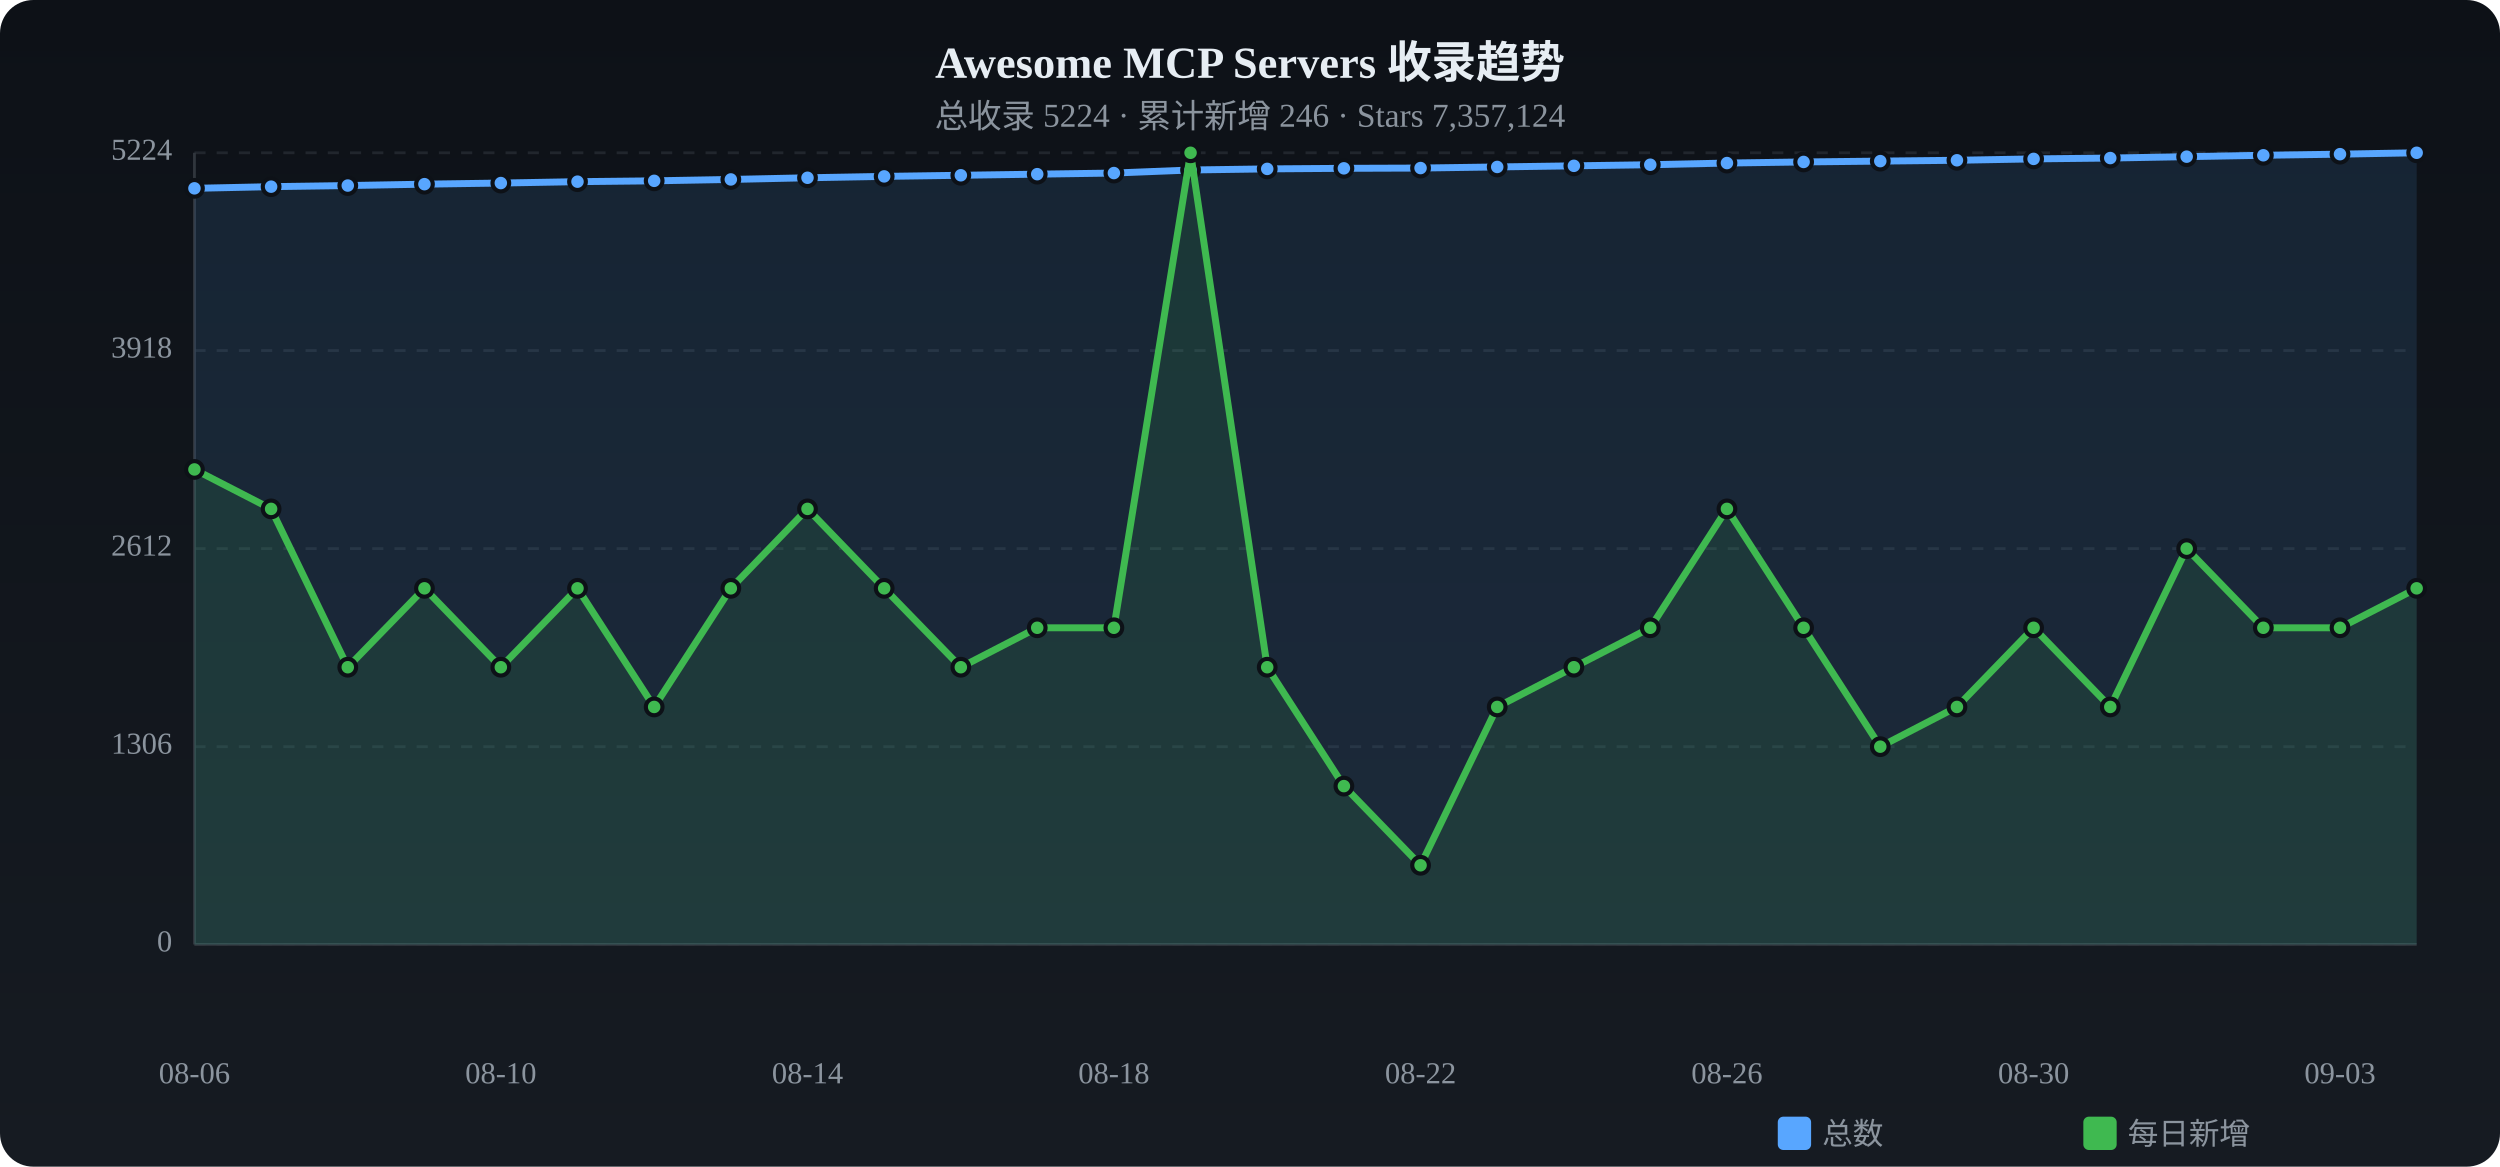
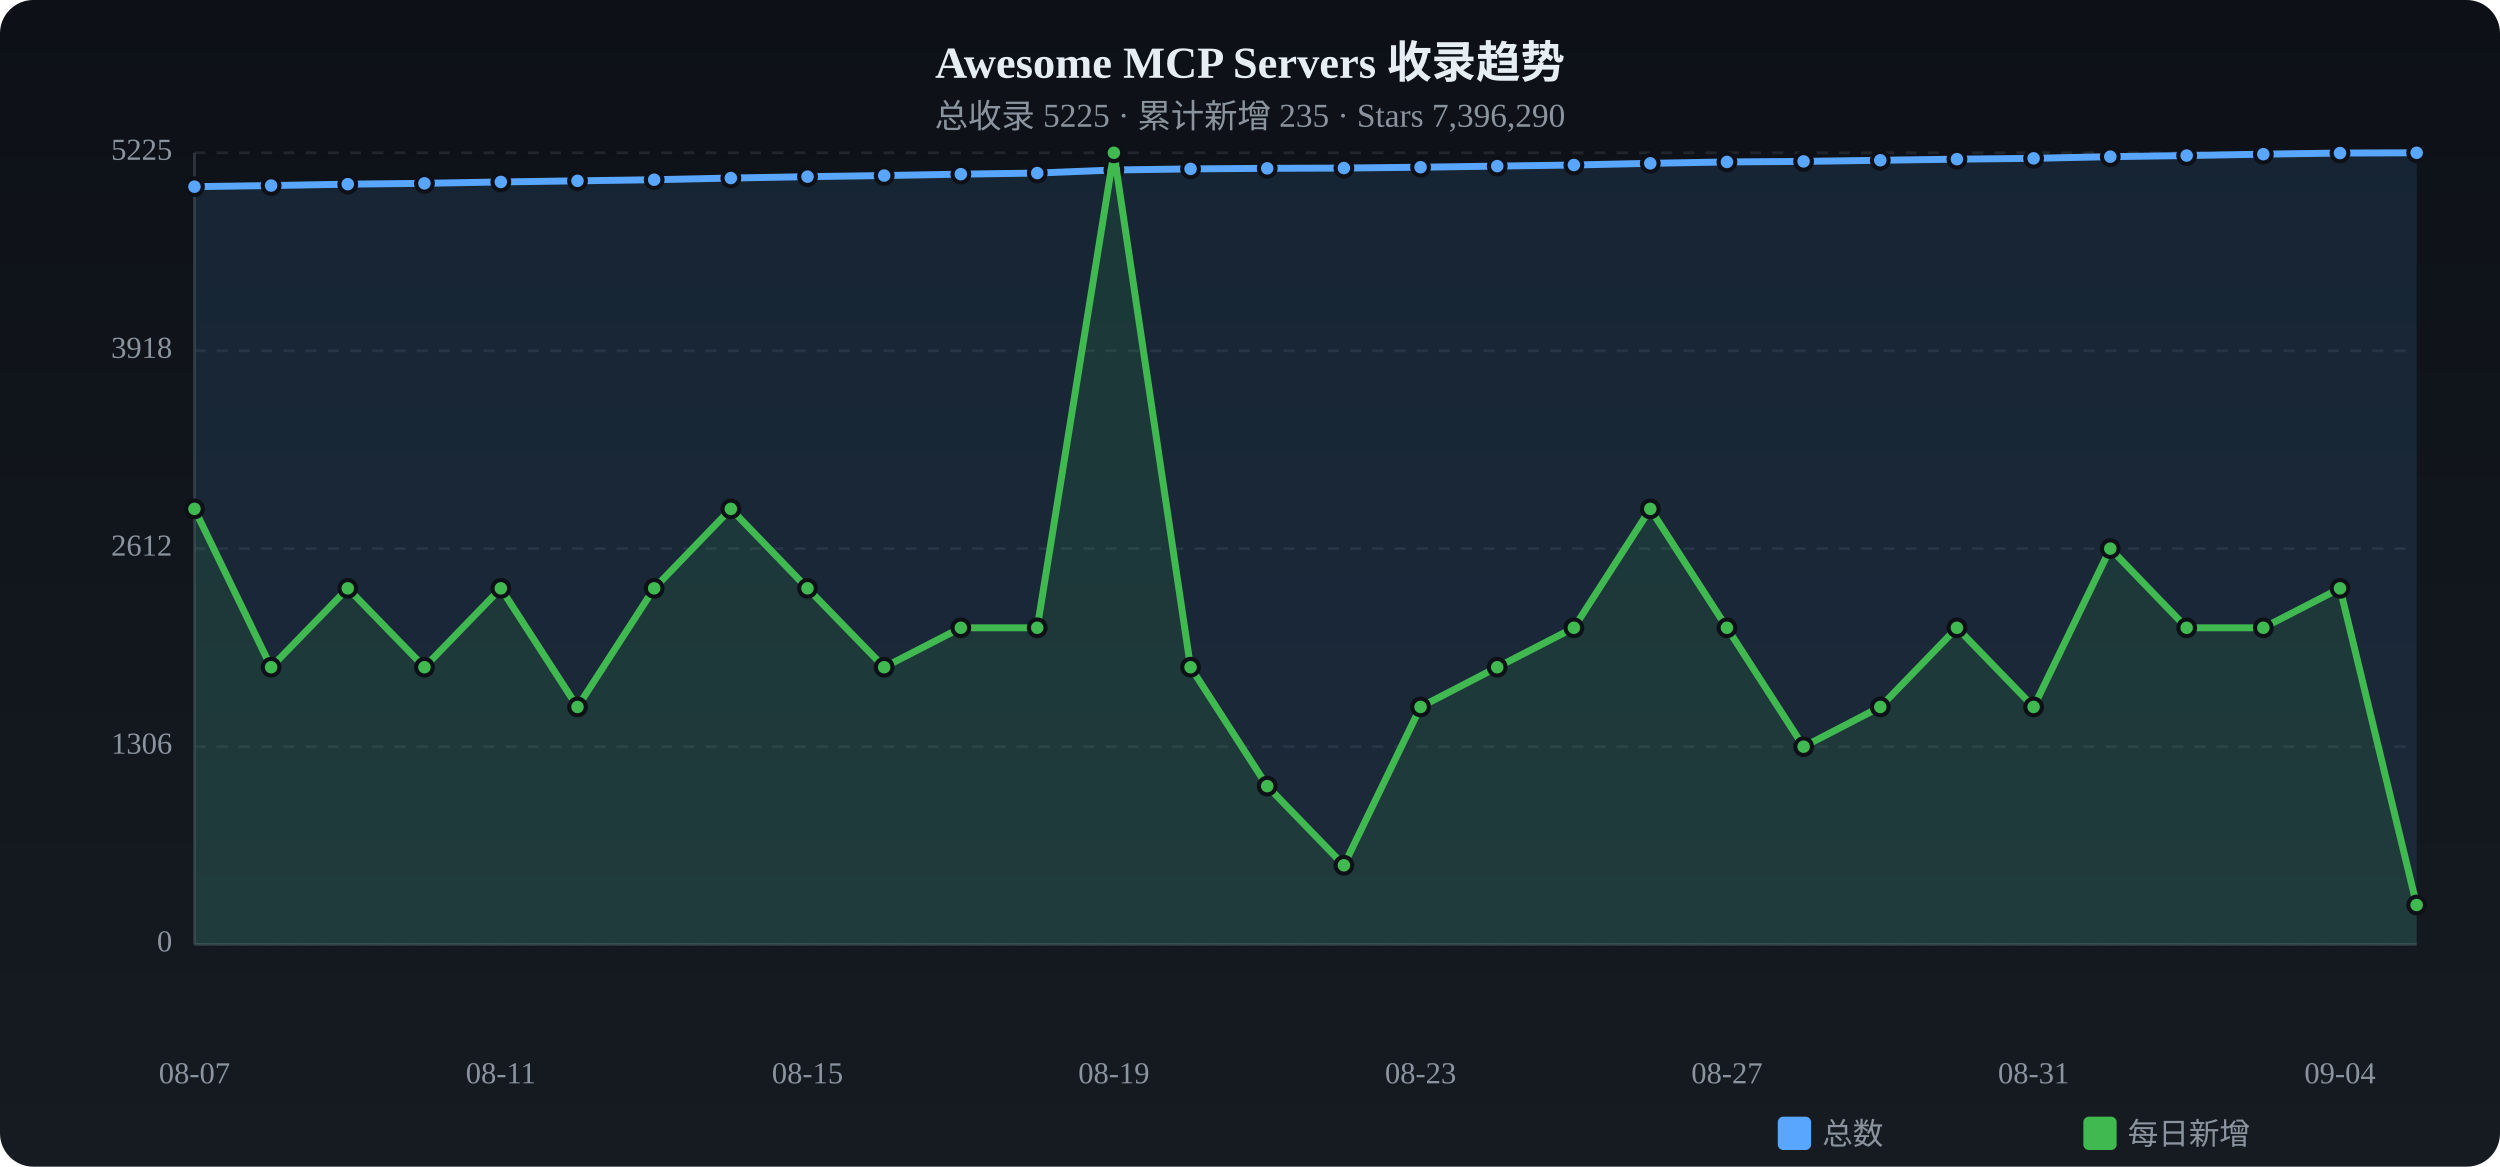
<svg xmlns="http://www.w3.org/2000/svg" viewBox="0 0 900 420" width="900" height="420">
  <defs>
    <linearGradient id="tbg" x1="0%" y1="0%" x2="0%" y2="100%">
      <stop offset="0%" stop-color="#0d1117" />
      <stop offset="100%" stop-color="#161b22" />
    </linearGradient>
  </defs>
  <rect width="900" height="420" rx="12" fill="url(#tbg)" />
  <text x="450.0" y="28" text-anchor="middle" fill="#e6edf3" font-size="16" font-weight="bold">Awesome MCP Servers 收录趋势</text>
-   <text x="450.0" y="46" text-anchor="middle" fill="#8b949e" font-size="12">总收录 5224 · 累计新增 246 · Stars 7,357,124</text>
+   <text x="450.0" y="46" text-anchor="middle" fill="#8b949e" font-size="12">总收录 5225 · 累计新增 235 · Stars 7,396,290</text>
  <text x="62" y="340.0" text-anchor="end" fill="#8b949e" font-size="11" dominant-baseline="middle">0</text>
  <line x1="70" y1="340.0" x2="870" y2="340.0" stroke="#21262d" stroke-dasharray="4 4" />
  <text x="62" y="268.8" text-anchor="end" fill="#8b949e" font-size="11" dominant-baseline="middle">1306</text>
  <line x1="70" y1="268.8" x2="870" y2="268.8" stroke="#21262d" stroke-dasharray="4 4" />
  <text x="62" y="197.5" text-anchor="end" fill="#8b949e" font-size="11" dominant-baseline="middle">2612</text>
  <line x1="70" y1="197.5" x2="870" y2="197.5" stroke="#21262d" stroke-dasharray="4 4" />
-   <text x="62" y="126.2" text-anchor="end" fill="#8b949e" font-size="11" dominant-baseline="middle">3918</text>
-   <line x1="70" y1="126.2" x2="870" y2="126.2" stroke="#21262d" stroke-dasharray="4 4" />
-   <text x="62" y="55.0" text-anchor="end" fill="#8b949e" font-size="11" dominant-baseline="middle">5224</text>
+   <text x="62" y="126.3" text-anchor="end" fill="#8b949e" font-size="11" dominant-baseline="middle">3918</text>
+   <line x1="70" y1="126.3" x2="870" y2="126.3" stroke="#21262d" stroke-dasharray="4 4" />
+   <text x="62" y="55.0" text-anchor="end" fill="#8b949e" font-size="11" dominant-baseline="middle">5225</text>
  <line x1="70" y1="55.0" x2="870" y2="55.0" stroke="#21262d" stroke-dasharray="4 4" />
  <line x1="70" y1="55" x2="70" y2="340" stroke="#30363d" />
  <line x1="70" y1="340" x2="870" y2="340" stroke="#30363d" />
-   <path d="M70.0,67.8 L97.6,67.2 L125.2,66.8 L152.8,66.3 L180.3,65.9 L207.9,65.4 L235.5,65.1 L263.1,64.6 L290.7,64.0 L318.3,63.5 L345.9,63.1 L373.4,62.7 L401.0,62.3 L428.6,61.2 L456.2,60.8 L483.8,60.6 L511.4,60.5 L539.0,60.1 L566.6,59.7 L594.1,59.3 L621.7,58.7 L649.3,58.3 L676.9,58.0 L704.5,57.7 L732.1,57.2 L759.7,56.9 L787.2,56.4 L814.8,55.9 L842.4,55.5 L870.0,55.0 L870.0,340 L70.0,340 Z" fill="#58a6ff" opacity="0.12" />
-   <polyline points="70.0,67.8 97.6,67.2 125.2,66.8 152.8,66.3 180.3,65.9 207.9,65.4 235.5,65.1 263.1,64.6 290.7,64.0 318.3,63.5 345.9,63.1 373.4,62.7 401.0,62.3 428.6,61.2 456.2,60.8 483.8,60.6 511.4,60.5 539.0,60.1 566.6,59.7 594.1,59.3 621.7,58.7 649.3,58.3 676.9,58.0 704.5,57.7 732.1,57.2 759.7,56.9 787.2,56.4 814.8,55.9 842.4,55.5 870.0,55.0" fill="none" stroke="#58a6ff" stroke-width="2.5" stroke-linecap="round" stroke-linejoin="round" />
-   <circle cx="70.0" cy="67.8" r="3" fill="#58a6ff" stroke="#0d1117" stroke-width="1.5" />
-   <circle cx="97.6" cy="67.2" r="3" fill="#58a6ff" stroke="#0d1117" stroke-width="1.5" />
-   <circle cx="125.2" cy="66.8" r="3" fill="#58a6ff" stroke="#0d1117" stroke-width="1.5" />
-   <circle cx="152.8" cy="66.3" r="3" fill="#58a6ff" stroke="#0d1117" stroke-width="1.5" />
-   <circle cx="180.3" cy="65.9" r="3" fill="#58a6ff" stroke="#0d1117" stroke-width="1.5" />
-   <circle cx="207.9" cy="65.4" r="3" fill="#58a6ff" stroke="#0d1117" stroke-width="1.5" />
-   <circle cx="235.5" cy="65.1" r="3" fill="#58a6ff" stroke="#0d1117" stroke-width="1.5" />
-   <circle cx="263.1" cy="64.6" r="3" fill="#58a6ff" stroke="#0d1117" stroke-width="1.5" />
-   <circle cx="290.7" cy="64.0" r="3" fill="#58a6ff" stroke="#0d1117" stroke-width="1.5" />
-   <circle cx="318.3" cy="63.5" r="3" fill="#58a6ff" stroke="#0d1117" stroke-width="1.5" />
-   <circle cx="345.9" cy="63.1" r="3" fill="#58a6ff" stroke="#0d1117" stroke-width="1.5" />
-   <circle cx="373.4" cy="62.7" r="3" fill="#58a6ff" stroke="#0d1117" stroke-width="1.5" />
-   <circle cx="401.0" cy="62.3" r="3" fill="#58a6ff" stroke="#0d1117" stroke-width="1.5" />
-   <circle cx="428.6" cy="61.2" r="3" fill="#58a6ff" stroke="#0d1117" stroke-width="1.5" />
-   <circle cx="456.2" cy="60.8" r="3" fill="#58a6ff" stroke="#0d1117" stroke-width="1.5" />
-   <circle cx="483.8" cy="60.6" r="3" fill="#58a6ff" stroke="#0d1117" stroke-width="1.5" />
-   <circle cx="511.4" cy="60.5" r="3" fill="#58a6ff" stroke="#0d1117" stroke-width="1.5" />
-   <circle cx="539.0" cy="60.1" r="3" fill="#58a6ff" stroke="#0d1117" stroke-width="1.5" />
-   <circle cx="566.6" cy="59.7" r="3" fill="#58a6ff" stroke="#0d1117" stroke-width="1.5" />
-   <circle cx="594.1" cy="59.3" r="3" fill="#58a6ff" stroke="#0d1117" stroke-width="1.5" />
-   <circle cx="621.7" cy="58.7" r="3" fill="#58a6ff" stroke="#0d1117" stroke-width="1.5" />
-   <circle cx="649.3" cy="58.3" r="3" fill="#58a6ff" stroke="#0d1117" stroke-width="1.5" />
-   <circle cx="676.9" cy="58.0" r="3" fill="#58a6ff" stroke="#0d1117" stroke-width="1.5" />
-   <circle cx="704.5" cy="57.7" r="3" fill="#58a6ff" stroke="#0d1117" stroke-width="1.5" />
-   <circle cx="732.1" cy="57.2" r="3" fill="#58a6ff" stroke="#0d1117" stroke-width="1.5" />
-   <circle cx="759.7" cy="56.9" r="3" fill="#58a6ff" stroke="#0d1117" stroke-width="1.5" />
-   <circle cx="787.2" cy="56.4" r="3" fill="#58a6ff" stroke="#0d1117" stroke-width="1.5" />
-   <circle cx="814.8" cy="55.9" r="3" fill="#58a6ff" stroke="#0d1117" stroke-width="1.5" />
-   <circle cx="842.4" cy="55.5" r="3" fill="#58a6ff" stroke="#0d1117" stroke-width="1.5" />
+   <path d="M70.0,67.2 L97.6,66.8 L125.2,66.3 L152.8,66.0 L180.3,65.5 L207.9,65.1 L235.5,64.7 L263.1,64.1 L290.7,63.6 L318.3,63.2 L345.9,62.7 L373.4,62.3 L401.0,61.2 L428.6,60.8 L456.2,60.6 L483.8,60.5 L511.4,60.2 L539.0,59.8 L566.6,59.4 L594.1,58.8 L621.7,58.3 L649.3,58.1 L676.9,57.7 L704.5,57.3 L732.1,57.0 L759.7,56.4 L787.2,56.0 L814.8,55.5 L842.4,55.1 L870.0,55.0 L870.0,340 L70.0,340 Z" fill="#58a6ff" opacity="0.12" />
+   <polyline points="70.0,67.2 97.6,66.8 125.2,66.3 152.8,66.0 180.3,65.5 207.9,65.1 235.5,64.7 263.1,64.1 290.7,63.6 318.3,63.2 345.9,62.7 373.4,62.3 401.0,61.2 428.6,60.8 456.2,60.6 483.8,60.5 511.4,60.2 539.0,59.8 566.6,59.4 594.1,58.8 621.7,58.3 649.3,58.1 676.9,57.7 704.5,57.3 732.1,57.0 759.7,56.4 787.2,56.0 814.8,55.5 842.4,55.1 870.0,55.0" fill="none" stroke="#58a6ff" stroke-width="2.5" stroke-linecap="round" stroke-linejoin="round" />
+   <circle cx="70.0" cy="67.2" r="3" fill="#58a6ff" stroke="#0d1117" stroke-width="1.5" />
+   <circle cx="97.6" cy="66.8" r="3" fill="#58a6ff" stroke="#0d1117" stroke-width="1.5" />
+   <circle cx="125.2" cy="66.3" r="3" fill="#58a6ff" stroke="#0d1117" stroke-width="1.5" />
+   <circle cx="152.8" cy="66.0" r="3" fill="#58a6ff" stroke="#0d1117" stroke-width="1.5" />
+   <circle cx="180.3" cy="65.5" r="3" fill="#58a6ff" stroke="#0d1117" stroke-width="1.5" />
+   <circle cx="207.9" cy="65.1" r="3" fill="#58a6ff" stroke="#0d1117" stroke-width="1.5" />
+   <circle cx="235.5" cy="64.7" r="3" fill="#58a6ff" stroke="#0d1117" stroke-width="1.5" />
+   <circle cx="263.1" cy="64.1" r="3" fill="#58a6ff" stroke="#0d1117" stroke-width="1.5" />
+   <circle cx="290.7" cy="63.6" r="3" fill="#58a6ff" stroke="#0d1117" stroke-width="1.5" />
+   <circle cx="318.3" cy="63.2" r="3" fill="#58a6ff" stroke="#0d1117" stroke-width="1.5" />
+   <circle cx="345.9" cy="62.7" r="3" fill="#58a6ff" stroke="#0d1117" stroke-width="1.5" />
+   <circle cx="373.4" cy="62.3" r="3" fill="#58a6ff" stroke="#0d1117" stroke-width="1.5" />
+   <circle cx="401.0" cy="61.2" r="3" fill="#58a6ff" stroke="#0d1117" stroke-width="1.5" />
+   <circle cx="428.6" cy="60.8" r="3" fill="#58a6ff" stroke="#0d1117" stroke-width="1.5" />
+   <circle cx="456.2" cy="60.6" r="3" fill="#58a6ff" stroke="#0d1117" stroke-width="1.5" />
+   <circle cx="483.8" cy="60.5" r="3" fill="#58a6ff" stroke="#0d1117" stroke-width="1.5" />
+   <circle cx="511.4" cy="60.2" r="3" fill="#58a6ff" stroke="#0d1117" stroke-width="1.5" />
+   <circle cx="539.0" cy="59.8" r="3" fill="#58a6ff" stroke="#0d1117" stroke-width="1.5" />
+   <circle cx="566.6" cy="59.4" r="3" fill="#58a6ff" stroke="#0d1117" stroke-width="1.5" />
+   <circle cx="594.1" cy="58.8" r="3" fill="#58a6ff" stroke="#0d1117" stroke-width="1.5" />
+   <circle cx="621.7" cy="58.3" r="3" fill="#58a6ff" stroke="#0d1117" stroke-width="1.5" />
+   <circle cx="649.3" cy="58.1" r="3" fill="#58a6ff" stroke="#0d1117" stroke-width="1.5" />
+   <circle cx="676.9" cy="57.7" r="3" fill="#58a6ff" stroke="#0d1117" stroke-width="1.5" />
+   <circle cx="704.5" cy="57.3" r="3" fill="#58a6ff" stroke="#0d1117" stroke-width="1.5" />
+   <circle cx="732.1" cy="57.0" r="3" fill="#58a6ff" stroke="#0d1117" stroke-width="1.5" />
+   <circle cx="759.7" cy="56.4" r="3" fill="#58a6ff" stroke="#0d1117" stroke-width="1.5" />
+   <circle cx="787.2" cy="56.0" r="3" fill="#58a6ff" stroke="#0d1117" stroke-width="1.5" />
+   <circle cx="814.8" cy="55.5" r="3" fill="#58a6ff" stroke="#0d1117" stroke-width="1.5" />
+   <circle cx="842.4" cy="55.1" r="3" fill="#58a6ff" stroke="#0d1117" stroke-width="1.5" />
  <circle cx="870.0" cy="55.0" r="3" fill="#58a6ff" stroke="#0d1117" stroke-width="1.5" />
-   <path d="M70.0,169.0 L97.6,183.2 L125.2,240.2 L152.8,211.8 L180.3,240.2 L207.9,211.8 L235.5,254.5 L263.1,211.8 L290.7,183.2 L318.3,211.8 L345.9,240.2 L373.4,226.0 L401.0,226.0 L428.6,55.0 L456.2,240.2 L483.8,283.0 L511.4,311.5 L539.0,254.5 L566.6,240.2 L594.1,226.0 L621.7,183.2 L649.3,226.0 L676.9,268.8 L704.5,254.5 L732.1,226.0 L759.7,254.5 L787.2,197.5 L814.8,226.0 L842.4,226.0 L870.0,211.8 L870.0,340 L70.0,340 Z" fill="#3fb950" opacity="0.12" />
-   <polyline points="70.0,169.0 97.6,183.2 125.2,240.2 152.8,211.8 180.3,240.2 207.9,211.8 235.5,254.5 263.1,211.8 290.7,183.2 318.3,211.8 345.9,240.2 373.4,226.0 401.0,226.0 428.6,55.0 456.2,240.2 483.8,283.0 511.4,311.5 539.0,254.5 566.6,240.2 594.1,226.0 621.7,183.2 649.3,226.0 676.9,268.8 704.5,254.5 732.1,226.0 759.7,254.5 787.2,197.5 814.8,226.0 842.4,226.0 870.0,211.8" fill="none" stroke="#3fb950" stroke-width="2.5" stroke-linecap="round" stroke-linejoin="round" />
-   <circle cx="70.0" cy="169.0" r="3" fill="#3fb950" stroke="#0d1117" stroke-width="1.5" />
-   <circle cx="97.6" cy="183.2" r="3" fill="#3fb950" stroke="#0d1117" stroke-width="1.5" />
-   <circle cx="125.2" cy="240.2" r="3" fill="#3fb950" stroke="#0d1117" stroke-width="1.5" />
-   <circle cx="152.8" cy="211.8" r="3" fill="#3fb950" stroke="#0d1117" stroke-width="1.5" />
-   <circle cx="180.3" cy="240.2" r="3" fill="#3fb950" stroke="#0d1117" stroke-width="1.5" />
-   <circle cx="207.9" cy="211.8" r="3" fill="#3fb950" stroke="#0d1117" stroke-width="1.5" />
-   <circle cx="235.5" cy="254.5" r="3" fill="#3fb950" stroke="#0d1117" stroke-width="1.5" />
-   <circle cx="263.1" cy="211.8" r="3" fill="#3fb950" stroke="#0d1117" stroke-width="1.5" />
-   <circle cx="290.7" cy="183.2" r="3" fill="#3fb950" stroke="#0d1117" stroke-width="1.5" />
-   <circle cx="318.3" cy="211.8" r="3" fill="#3fb950" stroke="#0d1117" stroke-width="1.5" />
-   <circle cx="345.9" cy="240.2" r="3" fill="#3fb950" stroke="#0d1117" stroke-width="1.5" />
+   <path d="M70.0,183.2 L97.6,240.2 L125.2,211.8 L152.8,240.2 L180.3,211.8 L207.9,254.5 L235.5,211.8 L263.1,183.2 L290.7,211.8 L318.3,240.2 L345.9,226.0 L373.4,226.0 L401.0,55.0 L428.6,240.2 L456.2,283.0 L483.8,311.5 L511.4,254.5 L539.0,240.2 L566.6,226.0 L594.1,183.2 L621.7,226.0 L649.3,268.8 L676.9,254.5 L704.5,226.0 L732.1,254.5 L759.7,197.5 L787.2,226.0 L814.8,226.0 L842.4,211.8 L870.0,325.8 L870.0,340 L70.0,340 Z" fill="#3fb950" opacity="0.12" />
+   <polyline points="70.0,183.2 97.6,240.2 125.2,211.8 152.8,240.2 180.3,211.8 207.9,254.5 235.5,211.8 263.1,183.2 290.7,211.8 318.3,240.2 345.9,226.0 373.4,226.0 401.0,55.0 428.6,240.2 456.2,283.0 483.8,311.5 511.4,254.5 539.0,240.2 566.6,226.0 594.1,183.2 621.7,226.0 649.3,268.8 676.9,254.5 704.5,226.0 732.1,254.5 759.7,197.5 787.2,226.0 814.8,226.0 842.4,211.8 870.0,325.8" fill="none" stroke="#3fb950" stroke-width="2.5" stroke-linecap="round" stroke-linejoin="round" />
+   <circle cx="70.0" cy="183.2" r="3" fill="#3fb950" stroke="#0d1117" stroke-width="1.5" />
+   <circle cx="97.6" cy="240.2" r="3" fill="#3fb950" stroke="#0d1117" stroke-width="1.5" />
+   <circle cx="125.2" cy="211.8" r="3" fill="#3fb950" stroke="#0d1117" stroke-width="1.5" />
+   <circle cx="152.8" cy="240.2" r="3" fill="#3fb950" stroke="#0d1117" stroke-width="1.5" />
+   <circle cx="180.3" cy="211.8" r="3" fill="#3fb950" stroke="#0d1117" stroke-width="1.5" />
+   <circle cx="207.9" cy="254.5" r="3" fill="#3fb950" stroke="#0d1117" stroke-width="1.5" />
+   <circle cx="235.5" cy="211.8" r="3" fill="#3fb950" stroke="#0d1117" stroke-width="1.5" />
+   <circle cx="263.1" cy="183.2" r="3" fill="#3fb950" stroke="#0d1117" stroke-width="1.5" />
+   <circle cx="290.7" cy="211.8" r="3" fill="#3fb950" stroke="#0d1117" stroke-width="1.5" />
+   <circle cx="318.3" cy="240.2" r="3" fill="#3fb950" stroke="#0d1117" stroke-width="1.5" />
+   <circle cx="345.9" cy="226.0" r="3" fill="#3fb950" stroke="#0d1117" stroke-width="1.5" />
  <circle cx="373.4" cy="226.0" r="3" fill="#3fb950" stroke="#0d1117" stroke-width="1.5" />
-   <circle cx="401.0" cy="226.0" r="3" fill="#3fb950" stroke="#0d1117" stroke-width="1.5" />
-   <circle cx="428.6" cy="55.0" r="3" fill="#3fb950" stroke="#0d1117" stroke-width="1.5" />
-   <circle cx="456.2" cy="240.2" r="3" fill="#3fb950" stroke="#0d1117" stroke-width="1.5" />
-   <circle cx="483.8" cy="283.0" r="3" fill="#3fb950" stroke="#0d1117" stroke-width="1.5" />
-   <circle cx="511.4" cy="311.5" r="3" fill="#3fb950" stroke="#0d1117" stroke-width="1.5" />
-   <circle cx="539.0" cy="254.5" r="3" fill="#3fb950" stroke="#0d1117" stroke-width="1.5" />
-   <circle cx="566.6" cy="240.2" r="3" fill="#3fb950" stroke="#0d1117" stroke-width="1.5" />
-   <circle cx="594.1" cy="226.0" r="3" fill="#3fb950" stroke="#0d1117" stroke-width="1.5" />
-   <circle cx="621.7" cy="183.2" r="3" fill="#3fb950" stroke="#0d1117" stroke-width="1.5" />
-   <circle cx="649.3" cy="226.0" r="3" fill="#3fb950" stroke="#0d1117" stroke-width="1.5" />
-   <circle cx="676.9" cy="268.8" r="3" fill="#3fb950" stroke="#0d1117" stroke-width="1.5" />
-   <circle cx="704.5" cy="254.5" r="3" fill="#3fb950" stroke="#0d1117" stroke-width="1.5" />
-   <circle cx="732.1" cy="226.0" r="3" fill="#3fb950" stroke="#0d1117" stroke-width="1.5" />
-   <circle cx="759.7" cy="254.5" r="3" fill="#3fb950" stroke="#0d1117" stroke-width="1.5" />
-   <circle cx="787.2" cy="197.5" r="3" fill="#3fb950" stroke="#0d1117" stroke-width="1.5" />
+   <circle cx="401.0" cy="55.0" r="3" fill="#3fb950" stroke="#0d1117" stroke-width="1.5" />
+   <circle cx="428.6" cy="240.2" r="3" fill="#3fb950" stroke="#0d1117" stroke-width="1.5" />
+   <circle cx="456.2" cy="283.0" r="3" fill="#3fb950" stroke="#0d1117" stroke-width="1.5" />
+   <circle cx="483.8" cy="311.5" r="3" fill="#3fb950" stroke="#0d1117" stroke-width="1.5" />
+   <circle cx="511.4" cy="254.5" r="3" fill="#3fb950" stroke="#0d1117" stroke-width="1.5" />
+   <circle cx="539.0" cy="240.2" r="3" fill="#3fb950" stroke="#0d1117" stroke-width="1.5" />
+   <circle cx="566.6" cy="226.0" r="3" fill="#3fb950" stroke="#0d1117" stroke-width="1.5" />
+   <circle cx="594.1" cy="183.2" r="3" fill="#3fb950" stroke="#0d1117" stroke-width="1.5" />
+   <circle cx="621.7" cy="226.0" r="3" fill="#3fb950" stroke="#0d1117" stroke-width="1.5" />
+   <circle cx="649.3" cy="268.8" r="3" fill="#3fb950" stroke="#0d1117" stroke-width="1.5" />
+   <circle cx="676.9" cy="254.5" r="3" fill="#3fb950" stroke="#0d1117" stroke-width="1.5" />
+   <circle cx="704.5" cy="226.0" r="3" fill="#3fb950" stroke="#0d1117" stroke-width="1.5" />
+   <circle cx="732.1" cy="254.5" r="3" fill="#3fb950" stroke="#0d1117" stroke-width="1.5" />
+   <circle cx="759.7" cy="197.5" r="3" fill="#3fb950" stroke="#0d1117" stroke-width="1.5" />
+   <circle cx="787.2" cy="226.0" r="3" fill="#3fb950" stroke="#0d1117" stroke-width="1.5" />
  <circle cx="814.8" cy="226.0" r="3" fill="#3fb950" stroke="#0d1117" stroke-width="1.5" />
-   <circle cx="842.4" cy="226.0" r="3" fill="#3fb950" stroke="#0d1117" stroke-width="1.5" />
-   <circle cx="870.0" cy="211.8" r="3" fill="#3fb950" stroke="#0d1117" stroke-width="1.5" />
-   <text x="70.0" y="390" text-anchor="middle" fill="#8b949e" font-size="11">08-06</text>
-   <text x="180.3" y="390" text-anchor="middle" fill="#8b949e" font-size="11">08-10</text>
-   <text x="290.7" y="390" text-anchor="middle" fill="#8b949e" font-size="11">08-14</text>
-   <text x="401.0" y="390" text-anchor="middle" fill="#8b949e" font-size="11">08-18</text>
-   <text x="511.4" y="390" text-anchor="middle" fill="#8b949e" font-size="11">08-22</text>
-   <text x="621.7" y="390" text-anchor="middle" fill="#8b949e" font-size="11">08-26</text>
-   <text x="732.1" y="390" text-anchor="middle" fill="#8b949e" font-size="11">08-30</text>
-   <text x="842.4" y="390" text-anchor="middle" fill="#8b949e" font-size="11">09-03</text>
+   <circle cx="842.4" cy="211.8" r="3" fill="#3fb950" stroke="#0d1117" stroke-width="1.5" />
+   <circle cx="870.0" cy="325.8" r="3" fill="#3fb950" stroke="#0d1117" stroke-width="1.5" />
+   <text x="70.0" y="390" text-anchor="middle" fill="#8b949e" font-size="11">08-07</text>
+   <text x="180.3" y="390" text-anchor="middle" fill="#8b949e" font-size="11">08-11</text>
+   <text x="290.7" y="390" text-anchor="middle" fill="#8b949e" font-size="11">08-15</text>
+   <text x="401.0" y="390" text-anchor="middle" fill="#8b949e" font-size="11">08-19</text>
+   <text x="511.4" y="390" text-anchor="middle" fill="#8b949e" font-size="11">08-23</text>
+   <text x="621.7" y="390" text-anchor="middle" fill="#8b949e" font-size="11">08-27</text>
+   <text x="732.1" y="390" text-anchor="middle" fill="#8b949e" font-size="11">08-31</text>
+   <text x="842.4" y="390" text-anchor="middle" fill="#8b949e" font-size="11">09-04</text>
  <rect x="640" y="402" width="12" height="12" rx="2" fill="#58a6ff" />
  <text x="656" y="412" fill="#8b949e" font-size="11">总数</text>
  <rect x="750" y="402" width="12" height="12" rx="2" fill="#3fb950" />
  <text x="766" y="412" fill="#8b949e" font-size="11">每日新增</text>
</svg>
